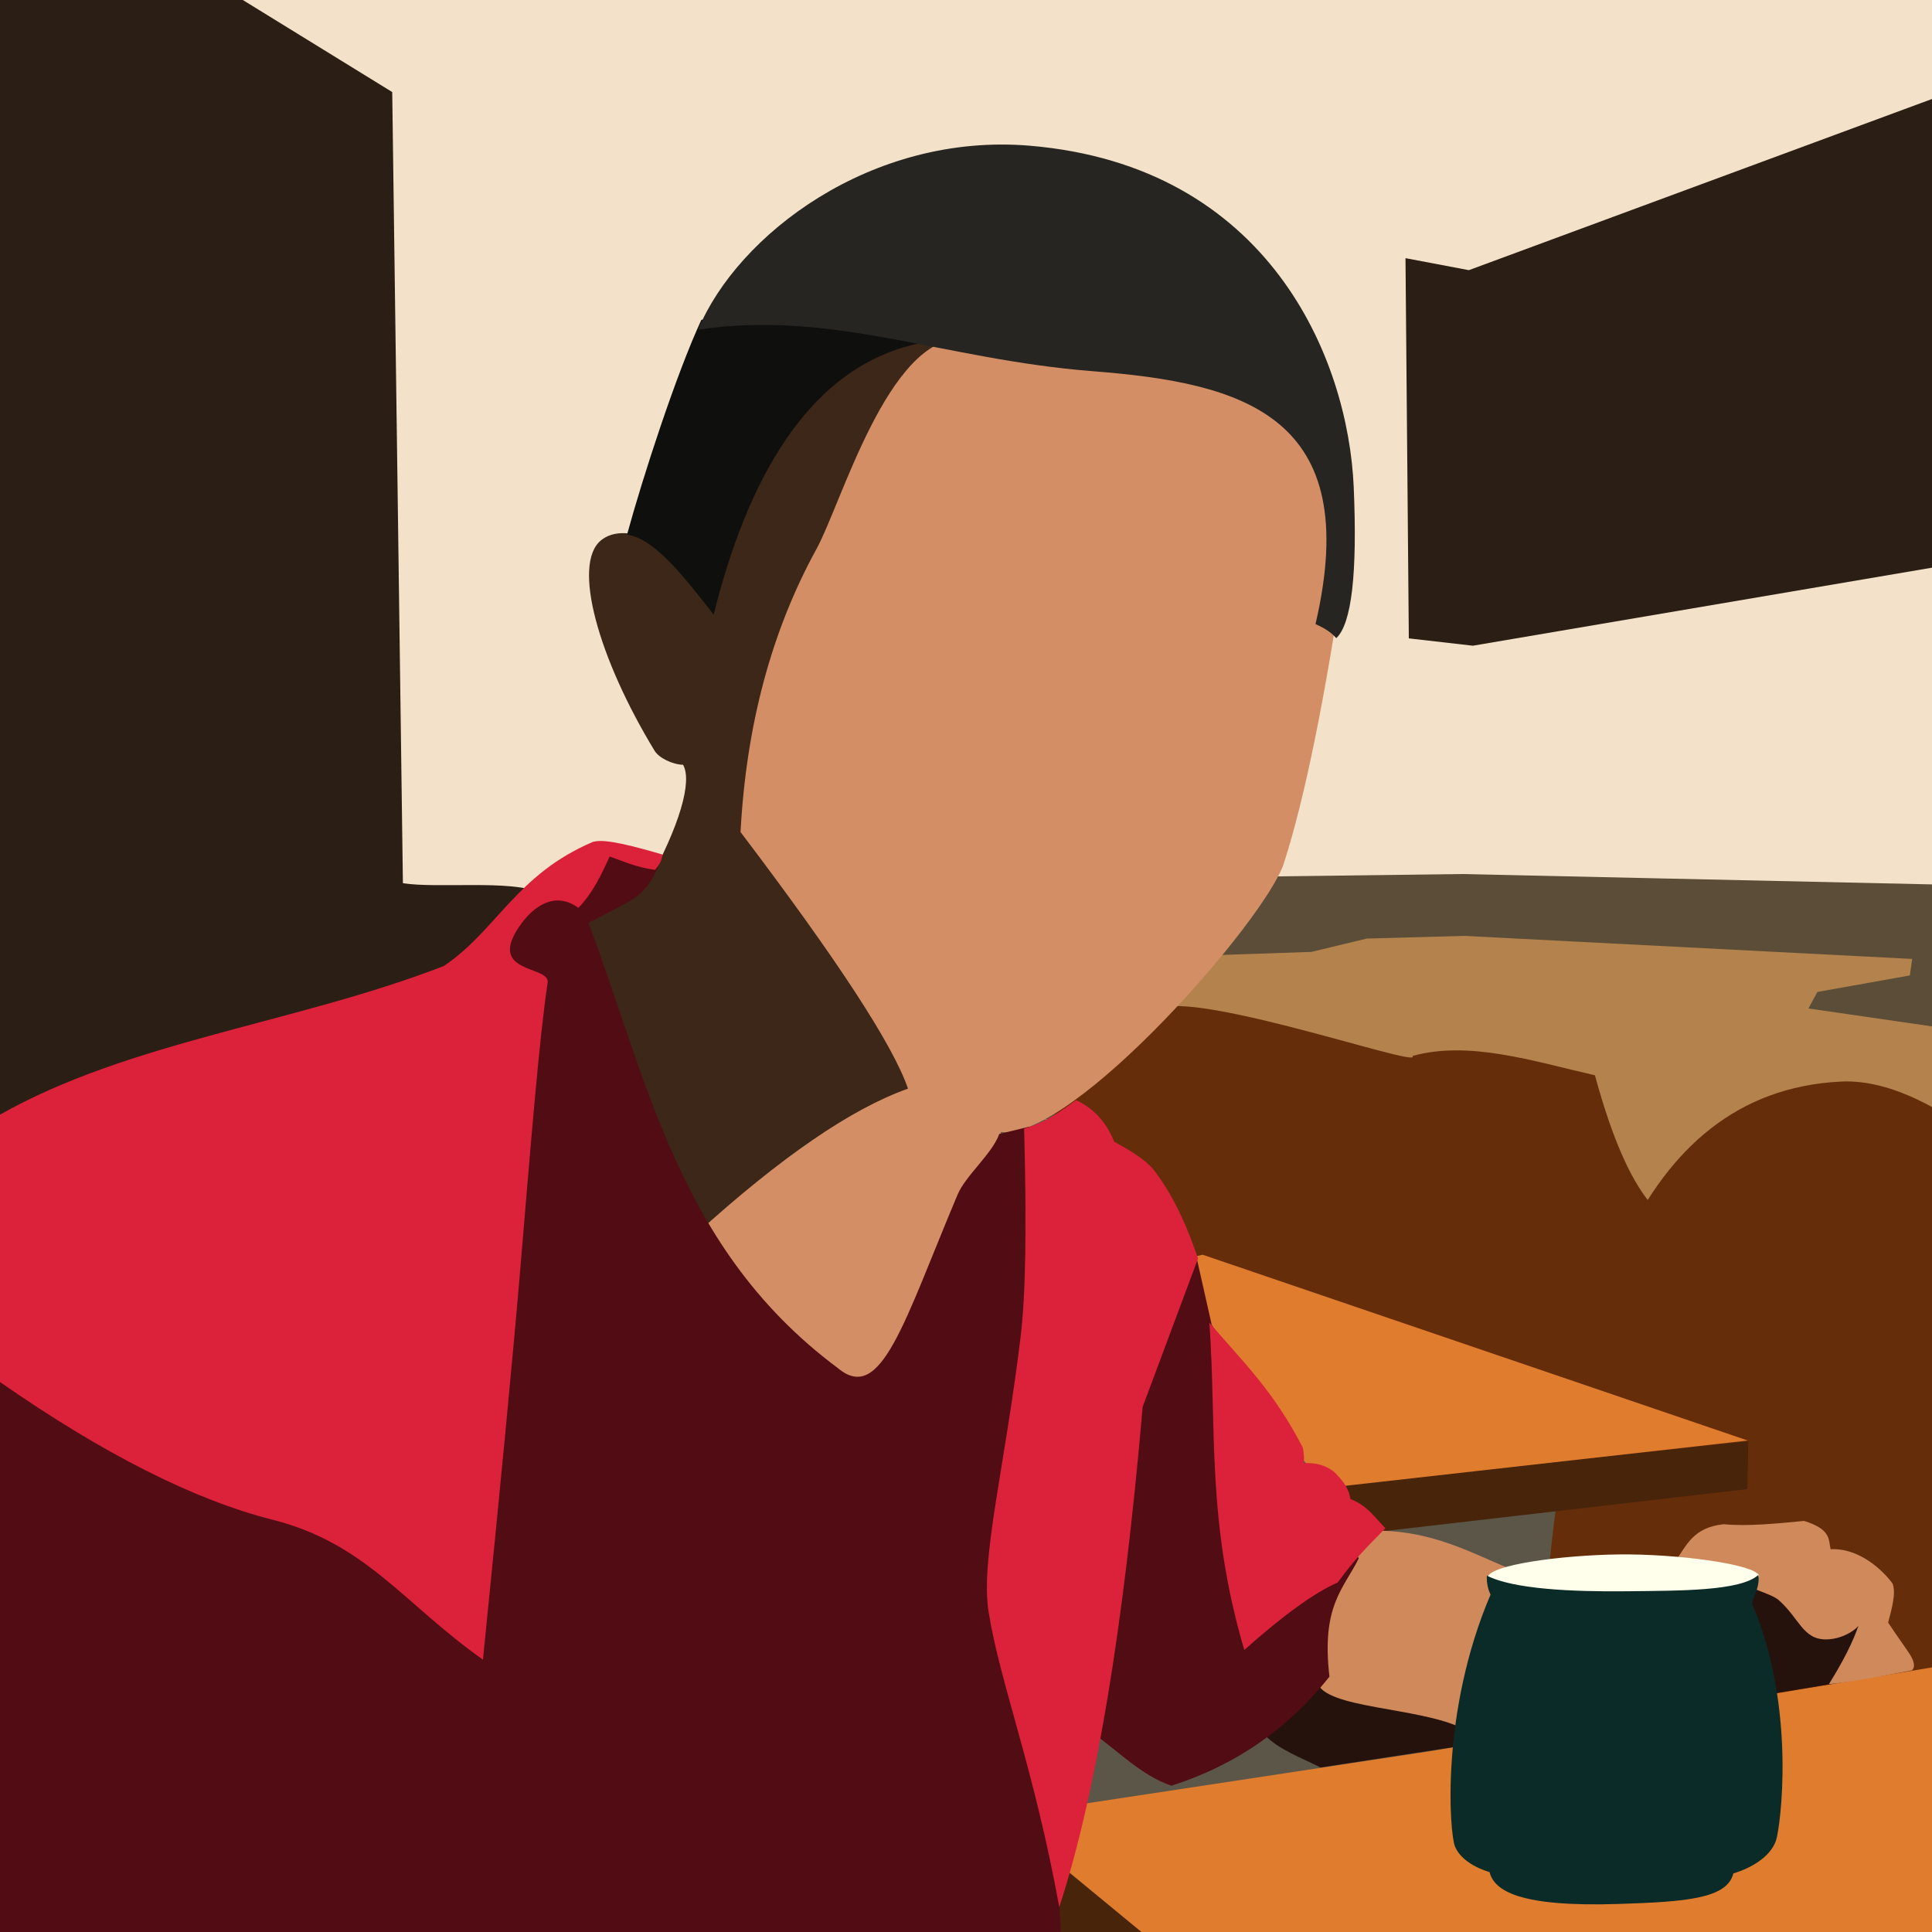
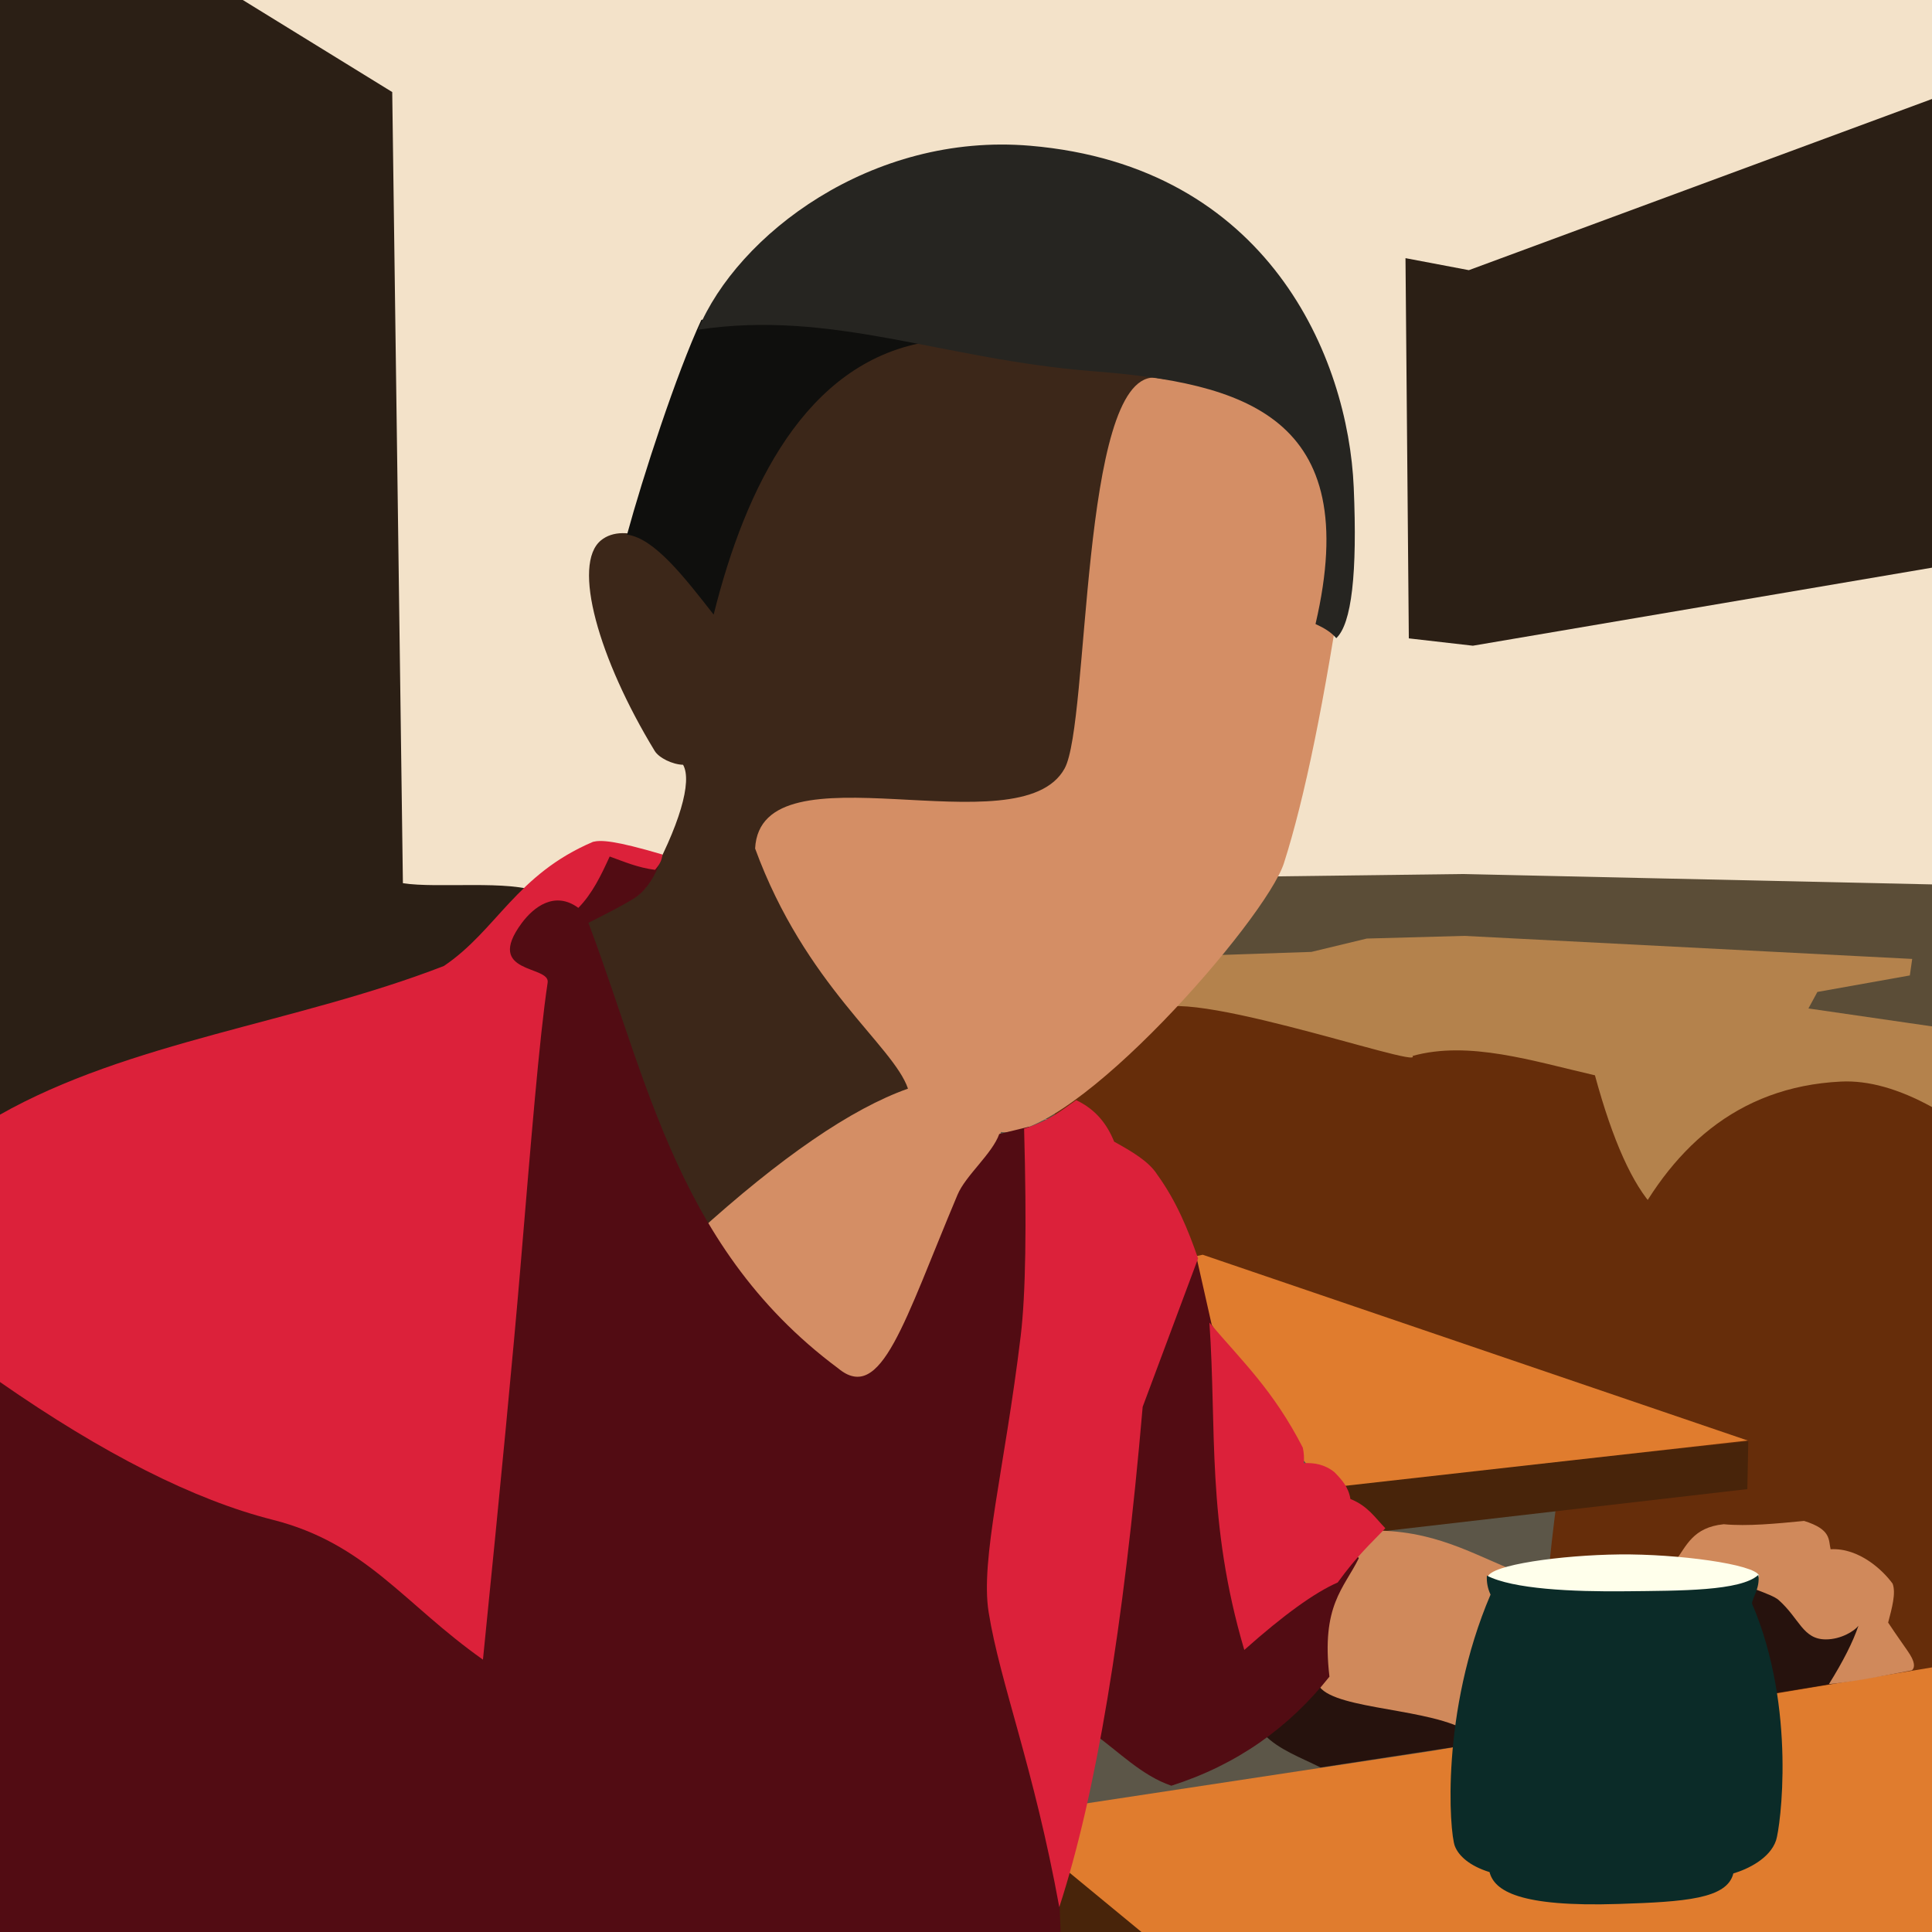
<svg xmlns="http://www.w3.org/2000/svg" width="1024.28pt" height="1024.28pt" viewBox="0 0 1024.28 1024.28">
  <defs />
-   <path id="shape0" transform="translate(512.1423, 559.1553)" fill="#5c5648" fill-rule="evenodd" d="M18.005 465.129L518.644 345.596L537.649 65.518L260.572 0L0 41.011C0.333 41.011 6.335 182.384 18.005 465.129Z" />
-   <path id="shape1" transform="translate(116.0322, -0.1658328)" fill="#f3e2c9" fill-rule="evenodd" d="M913.094 470.876L658.818 465.218L78.476 472.291L81.022 64.184L0 33.175L1 0.166L919.255 0.166C919.255 -5.836 917.202 151.068 913.094 470.876Z" />
-   <path id="shape2" transform="translate(546.3918, 463.3787)" fill="#5b4d37" fill-rule="evenodd" d="M477.893 5.502L228.574 0L51.024 2.251L0 130.756L227.398 112.72L477.893 153.036C479.706 153.036 479.706 103.858 477.893 5.502Z" />
-   <path id="shape3" transform="translate(-14.00389, 0)" fill="#2b1f15" fill-rule="evenodd" d="M9.053 0L142.733 0L221.951 48.804L227.609 468.235C263.833 474.029 383.655 449.098 228.063 547.152L0 607.169C0 607.169 3.018 404.779 9.053 0Z" />
-   <path id="shape4" transform="translate(745.144, 49.51123)" fill="#2b1f15" fill-rule="evenodd" d="M285.397 250.385L35.719 292.824L1.768 288.933L0 87.352L33.597 93.718L287.165 0C287.165 0 286.576 83.462 285.397 250.385Z" />
-   <path id="shape5" transform="translate(609.1692, 496.1732)" fill="#b4824c" fill-rule="evenodd" d="M12.904 10.963L86.11 8.488L115.463 1.415L167.096 0L404.612 12.218L403.362 20.97L354.348 29.723L349.597 38.475L415.115 47.978L422.117 98.492L262.573 143.504L0 48.478C0 48.145 4.301 35.64 12.904 10.963Z" />
-   <path id="shape6" transform="translate(821.4782, 573.3366)" fill="#662d0a" fill-rule="evenodd" d="M0 255.394C12.523 133.325 43.649 5.514 154.543 0.073C169.023 -0.638 185.111 3.863 202.806 13.576L202.806 316.411C99.027 357.08 31.424 336.741 0 255.394Z" />
-   <path id="shape7" transform="translate(558.1392, 533.3708)" fill="#662d0a" fill-rule="evenodd" d="M206.809 181.713C128.684 172.645 86.593 167.349 80.538 165.823C79.579 157.852 47.26 89.769 9.825 66.069C-27.509 42.432 53.66 12.758 52.617 5.241C55.347 -15.883 197.232 34.19 190.718 26.46C220.618 18.171 254.367 29.126 287.442 36.716C296.92 71.607 307.439 94.697 318.917 106.915L282.491 207.883C282.491 207.883 257.264 199.16 206.809 181.713Z" />
-   <path id="shape8" transform="translate(553.8185, 988.2795)" fill="#48240a" fill-rule="evenodd" d="M10.521 0L55.346 38.194L0 38.46C0 38.46 3.507 25.64 10.521 0Z" />
-   <path id="shape9" transform="translate(709.3221, 764.0873)" fill="#48240a" fill-rule="evenodd" d="M0 23.256L217.56 0L217.06 25.382L18.13 48.388C18.13 48.388 12.087 40.011 0 23.256Z" />
-   <path id="shape10" transform="translate(563.9067, 883.9956)" fill="#e07c2e" fill-rule="evenodd" d="M41.261 140.289L0 106.28L9.253 72.52L193.804 44.512L460.378 0L462.879 143.04C462.879 143.04 322.34 142.123 41.261 140.289Z" />
-   <path id="shape11" transform="translate(622.4269, 665.2187)" fill="#e07c2e" fill-rule="evenodd" d="M80.986 123.601L304.14 98.492L15.207 0L0 3.36L12.249 42.228C12.249 42.228 35.162 69.352 80.986 123.601Z" />
-   <path id="shape12" transform="translate(295.2722, 173.5482)" fill="#3c2719" fill-rule="evenodd" d="M70.829 481.634L196.364 403.112L112.341 271.075C202.652 251.656 248.164 222.814 248.879 184.551C249.571 147.506 218.562 122.999 155.853 111.031L204.867 2.001L131.346 0C95.296 62.644 78.812 108.591 81.897 137.842C60.94 113.267 35.69 102.861 23.368 112.91C7.813 125.595 22.099 175.722 51.824 224.562C54.071 228.254 61.259 231.776 66.867 231.913C71.86 240.712 65.077 264.206 47.77 295.571C43.328 303.621 27.531 310.4 0.381 315.906C-3.334 317.361 20.149 372.604 70.829 481.634Z" />
-   <path id="shape13" transform="translate(924.0033, 840.8952)" fill="#26120d" fill-rule="evenodd" d="M16.003 56.938L47.831 51.722L65.249 25.905L63.569 15.649L43.853 22.987L16.622 0.973L2.122 0L0 26.259C0 26.259 5.334 36.485 16.003 56.938Z" />
-   <path id="shape14" transform="translate(670.1237, 887.7466)" fill="#26120d" fill-rule="evenodd" d="M0 31.759C7.762 39.834 19.429 44.005 29.974 49.298L118.47 35.76L112.844 23.506L27.57 0C27.57 0 18.38 10.586 0 31.759Z" />
-   <path id="shape15" transform="translate(697.6748, 811.4755)" fill="#d0895b" fill-rule="evenodd" d="M0.644 80.397C4.768 94.448 54 93.468 77.29 104.654L111.8 23.632C87.754 15.317 67.492 0.831 33.778 0C8.15 14.891 -2.895 41.69 0.644 80.397Z" />
-   <path id="shape16" transform="translate(888.3718, 806.3435)" fill="#d0895b" fill-rule="evenodd" stroke="#000000" stroke-opacity="0" stroke-width="0" stroke-linecap="square" stroke-linejoin="bevel" d="M0 21.011C5.734 13.343 9.067 3.421 25.464 1.75C38.057 2.93 53.341 1.429 68.101 0C82.536 4.507 80.97 9.828 82.148 15.01C97.43 14.182 110.116 26.436 115.032 33.265C116.891 38.27 114.693 46.14 112.656 53.895C122.445 68.66 125.57 71.499 126.285 75.777C126.522 77.195 126.188 78.337 125.282 79.2C111.11 81.83 97.84 84.787 81.252 86.538C88.812 74.417 94.029 64.102 96.902 55.594C94.858 58.294 87.751 62.822 79.608 62.81C67.394 62.792 65.689 51.737 54.552 41.89C51.009 38.758 37.344 34.682 0 21.011Z" />
-   <path id="shape17" transform="translate(369.1025, 167.2037)" fill="#d48e65" fill-rule="evenodd" d="M88.525 564.5C69.96 560.7 40.452 534.86 0 486.978C44.893 446.233 82.32 420.559 112.281 409.957C104.462 386.997 74.871 341.651 23.506 273.919C26.512 217.272 39.932 167.25 63.767 123.852C77.049 99.667 101.557 12.042 140.789 12.221C195.331 -16.47 266.711 8.653 326.091 53.358L343.595 133.88C333.267 203.844 322.598 256.025 311.587 290.423C302.098 320.065 199.82 437.348 161.545 432.963C155.043 453.719 155.343 510.43 88.525 564.5Z" />
-   <path id="shape18" transform="translate(332.4325, 168.3981)" fill="#0f0f0d" fill-rule="evenodd" d="M45.923 157.442C30.537 137.78 14.446 116.864 0 115.054C8.377 84.374 26.102 29.852 39.421 1.149C94.305 -2.209 133.649 1.792 157.454 13.152C94.951 24.546 62.901 89.299 45.923 157.442Z" />
-   <path id="shape19" transform="translate(370.1028, 76.63309)" fill="#262521" fill-rule="evenodd" d="M0 98.165C20.789 48.024 91.776 -6.532 176.049 0.638C302.458 11.395 344.649 113.122 347.597 181.689C349.562 227.4 346.477 254.074 338.344 261.711C335.509 258.378 331.58 256.138 327.341 254.209C353.142 143.638 288.98 126.378 209.308 120.172C129.636 113.965 71.313 87.402 0 98.165Z" />
-   <path id="shape20" transform="translate(302.3722, 451.4363)" fill="#520c13" fill-rule="evenodd" stroke="#000000" stroke-opacity="0" stroke-width="0" stroke-linecap="square" stroke-linejoin="bevel" d="M19.628 0L46.859 7.604C43.282 15.932 38.89 21.708 33.685 24.932C28.48 28.157 18.696 33.314 4.332 40.405L0 28.115C0 28.115 6.543 18.744 19.628 0Z" />
-   <path id="shape21" transform="translate(-9.50264, 469.1303)" fill="#520c13" fill-rule="evenodd" d="M9.503 224.734L252.07 90.275L277.577 20.506L306.335 0L315.838 5.752C351.391 93.323 364.242 189.684 453.876 256.321C476.761 275.29 488.72 231.782 517.144 164.296C521.486 153.985 535.55 142.587 539.273 132.077L555.187 128.187L571.809 555.154L0 560.656C0 560.656 3.168 448.682 9.503 224.734Z" />
-   <path id="shape22" transform="translate(566.8991, 663.0968)" fill="#520c13" fill-rule="evenodd" d="M66.668 0L75.509 39.255L153.489 163.033C145.558 179.155 133.495 188.047 137.929 225.807C116.422 252.891 88.821 272.574 54.113 283.629C38.24 278.179 26.408 265.655 12.913 256.044C-15.256 245.941 2.662 160.593 66.668 0Z" />
-   <path id="shape23" transform="translate(-0.486271, 445.8701)" fill="#dc213a" fill-rule="evenodd" d="M145.026 359.854C103.527 349.348 55.347 325.008 0.486 286.833L0 145.347C69.091 106.123 157.406 96.645 235.802 66.272C263.912 47.328 274.091 17.807 314.883 0.438C319.018 -0.572 326.125 -0.393 351.662 7.158C351.454 10.74 349.606 13.01 347.772 15.292C338.562 14.128 331.36 10.957 323.724 8.219C319.202 18.088 314.564 27.867 307.102 35.45C294.573 26.244 283.344 35.044 277.042 43.584C256.941 70.822 292.242 65.719 290.834 75.059C286.373 104.66 281.96 159.922 276.335 226.775C272.584 271.344 265.983 340.424 256.53 434.015C214.446 404.308 194.64 372.413 145.026 359.854Z" />
-   <path id="shape24" transform="translate(523.2247, 583.2599)" fill="#dc213a" fill-rule="evenodd" d="M38.374 427.83C24.884 353.672 6.96 309.119 0.921 271.477C-3.578 243.437 9.425 195.474 17.926 124.937C20.54 103.245 21.138 66.639 19.719 15.119C33.2 10.903 39.672 5.34 47.304 0C57.657 4.872 63.695 12.673 67.462 22.015C76.763 27.174 85.826 32.424 90.272 39.432C100.482 53.553 106.643 68.638 111.952 83.925L82.581 162.591C72.47 280.038 57.735 368.451 38.374 427.83Z" />
-   <path id="shape25" transform="translate(641.1781, 701.1948)" fill="#dc213a" fill-rule="evenodd" d="M18.505 173.548C-1.63 105.407 3.958 56.221 0 0C17.501 20.639 33.84 35.794 49.514 66.268C50.158 69.138 50.313 71.886 50.014 74.521C55.529 74.254 60.987 75.086 66.268 79.272C70.053 83.152 73.755 87.108 74.771 93.526C83.897 97.128 87.878 103.454 93.276 109.03C85.411 117.324 78.52 123.344 68.019 137.788C55.826 143.103 39.321 155.023 18.505 173.548Z" />
-   <path id="shape26" transform="translate(788.7191, 824.0899)" fill="#ffffeb" fill-rule="evenodd" d="M0 12.017C1.353 5.546 39.107 0.342 69.894 0.014C100.682 -0.314 141.567 5.182 143.915 11.267C143.367 15.823 119.694 20.699 72.895 25.896C33.641 23.756 9.343 19.129 0 12.017Z" />
-   <path id="shape27" transform="translate(769.0219, 834.9715)" fill="#0b2b28" fill-rule="evenodd" d="M89.114 174.439C36.471 176.144 23.268 167.503 20.682 157.552C10.265 154.331 4.344 149.059 2.292 143.759C-0.561 136.389 -5.395 72.69 21.213 10.433C19.706 7.212 19.058 3.853 19.267 0.354C33.047 7.513 64.523 8.98 93.181 8.664C121.838 8.349 153.766 8.588 163.204 0C164.178 6.968 159.966 12.144 159.844 15.207C183.666 70.798 174.786 134.238 172.576 140.753C169.305 150.391 157.558 156.015 149.942 158.259C146.632 171.763 124.209 173.302 89.114 174.439Z" />
+   <path id="shape0" transform="matrix(1 0 0 1 512.1422 559.1553)" fill="#5c5648" fill-rule="evenodd" d="M18.005 465.129L518.644 345.596L537.649 65.518L260.572 0L0 41.011C0.333 41.011 6.335 182.384 18.005 465.129Z" />
+   <path id="shape01" transform="matrix(1 0 0 1 116.0322 -0.165832)" fill="#f3e2c9" fill-rule="evenodd" d="M913.094 470.876L658.818 465.218L78.476 472.291L81.022 64.184L0 33.175L1 0.166L919.255 0.166C919.255 -5.836 917.202 151.068 913.094 470.876Z" />
+   <path id="shape1" transform="matrix(1 0 0 1 546.3918 463.3787)" fill="#5b4d37" fill-rule="evenodd" d="M477.893 5.502L228.574 0L51.024 2.251L0 130.756L227.398 112.72L477.893 153.036C479.706 153.036 479.706 103.858 477.893 5.502Z" />
+   <path id="shape02" transform="matrix(1 0 0 1 -14.00389 0)" fill="#2b1f15" fill-rule="evenodd" d="M9.053 0L142.733 0L221.951 48.804L227.609 468.235C263.833 474.029 383.655 449.098 228.063 547.152L0 607.169C0 607.169 3.018 404.779 9.053 0Z" />
+   <path id="shape11" transform="matrix(1 0 0 1 745.144 49.51123)" fill="#2b1f15" fill-rule="evenodd" d="M285.397 250.385L35.719 292.824L1.768 288.933L0 87.352L33.597 93.718L287.165 0C287.165 0 286.576 83.462 285.397 250.385Z" />
+   <path id="shape03" transform="matrix(1 0 0 1 609.1692 496.1732)" fill="#b4824c" fill-rule="evenodd" d="M12.904 10.963L86.11 8.488L115.463 1.415L167.096 0L404.612 12.218L403.362 20.97L354.348 29.723L349.597 38.475L415.115 47.978L422.117 98.492L262.573 143.504L0 48.478C0 48.145 4.301 35.64 12.904 10.963Z" />
+   <path id="shape04" transform="matrix(1 0 0 1 821.4782 573.3366)" fill="#662d0a" fill-rule="evenodd" d="M0 255.394C12.523 133.325 43.649 5.514 154.543 0.073C169.023 -0.638 185.111 3.863 202.806 13.576L202.806 316.411C99.027 357.08 31.424 336.741 0 255.394Z" />
+   <path id="shape12" transform="matrix(1 0 0 1 558.1391 533.3708)" fill="#662d0a" fill-rule="evenodd" d="M206.809 181.713C128.684 172.645 86.593 167.349 80.538 165.823C79.579 157.852 47.26 89.769 9.825 66.069C-27.509 42.432 53.66 12.758 52.617 5.241C55.347 -15.883 197.232 34.19 190.718 26.46C220.618 18.171 254.367 29.126 287.442 36.716C296.92 71.607 307.439 94.697 318.917 106.915L282.491 207.883C282.491 207.883 257.264 199.16 206.809 181.713Z" />
+   <path id="shape05" transform="matrix(1 0 0 1 553.8185 988.2795)" fill="#48240a" fill-rule="evenodd" d="M10.521 0L55.346 38.194L0 38.46C0 38.46 3.507 25.64 10.521 0Z" />
+   <path id="shape13" transform="matrix(1 0 0 1 709.3221 764.0873)" fill="#48240a" fill-rule="evenodd" d="M0 23.256L217.56 0L217.06 25.382L18.13 48.388C18.13 48.388 12.087 40.011 0 23.256Z" />
+   <path id="shape2" transform="matrix(1 0 0 1 563.9066 883.9956)" fill="#e07c2e" fill-rule="evenodd" d="M41.261 140.289L0 106.28L9.253 72.52L193.804 44.512L460.378 0L462.879 143.04C462.879 143.04 322.34 142.123 41.261 140.289Z" />
+   <path id="shape3" transform="matrix(1 0 0 1 622.4268 665.2187)" fill="#e07c2e" fill-rule="evenodd" d="M80.986 123.601L304.14 98.492L15.207 0L0 3.36L12.249 42.228C12.249 42.228 35.162 69.352 80.986 123.601Z" />
+   <path id="shape06" transform="matrix(1 0 0 1 295.2722 173.5482)" fill="#3c2719" fill-rule="evenodd" d="M70.829 481.634L196.364 403.112L112.341 271.075C202.652 251.656 283.294 279.195 284.009 240.932C284.701 203.887 387.034 25.148 324.325 13.18L131.346 0C95.296 62.644 78.812 108.591 81.897 137.842C60.94 113.267 35.69 102.861 23.368 112.91C7.813 125.595 22.099 175.722 51.824 224.562C54.071 228.254 61.259 231.776 66.867 231.913C71.86 240.712 65.077 264.206 47.77 295.571C43.328 303.621 27.531 310.4 0.381 315.906C-3.334 317.361 20.149 372.604 70.829 481.634Z" />
+   <path id="shape14" transform="matrix(1 0 0 1 924.0033 840.8952)" fill="#26120d" fill-rule="evenodd" d="M16.003 56.938L47.831 51.722L65.249 25.905L63.569 15.649L43.853 22.987L16.622 0.973L2.122 0L0 26.259C0 26.259 5.334 36.485 16.003 56.938Z" />
+   <path id="shape21" transform="matrix(1 0 0 1 670.1237 887.7466)" fill="#26120d" fill-rule="evenodd" d="M0 31.759C7.762 39.834 19.429 44.005 29.974 49.298L118.47 35.76L112.844 23.506L27.57 0C27.57 0 18.38 10.586 0 31.759Z" />
+   <path id="shape31" transform="matrix(1 0 0 1 697.6748 811.4754)" fill="#d0895b" fill-rule="evenodd" d="M0.644 80.397C4.768 94.448 54 93.468 77.29 104.654L111.8 23.632C87.754 15.317 67.492 0.831 33.778 0C8.15 14.891 -2.895 41.69 0.644 80.397Z" />
+   <path id="shape4" transform="matrix(1 0 0 1 888.3718 806.3434)" fill="#d0895b" fill-rule="evenodd" stroke="#000000" stroke-opacity="0" stroke-width="0" stroke-linecap="square" stroke-linejoin="bevel" d="M0 21.011C5.734 13.343 9.067 3.421 25.464 1.75C38.057 2.93 53.341 1.429 68.101 0C82.536 4.507 80.97 9.828 82.148 15.01C97.43 14.182 110.116 26.436 115.032 33.265C116.891 38.27 114.693 46.14 112.656 53.895C122.445 68.66 125.57 71.499 126.285 75.777C126.522 77.195 126.188 78.337 125.282 79.2C111.11 81.83 97.84 84.787 81.252 86.538C88.812 74.417 94.029 64.102 96.902 55.594C94.858 58.294 87.751 62.822 79.608 62.81C67.394 62.792 65.689 51.737 54.552 41.89C51.009 38.758 37.344 34.682 0 21.011Z" />
+   <path id="shape5" transform="matrix(1 0 0 1 369.1025 196.757)" fill="#d48e65" fill-rule="evenodd" d="M88.525 534.947C69.96 531.147 40.452 505.307 0 457.425C44.893 416.68 82.32 391.006 112.281 380.404C104.462 357.444 57.84 325.771 31.231 253.088C34.237 196.441 171.491 254.048 195.325 210.65C208.608 186.465 203.483 3.231 242.715 3.41C300.086 12.913 266.711 -20.9 326.091 23.804L343.595 104.327C333.267 174.291 322.598 226.472 311.587 260.87C302.098 290.512 199.82 407.795 161.545 403.41C155.043 424.166 155.343 480.877 88.525 534.947Z" />
+   <path id="shape07" transform="matrix(1 0 0 1 332.4325 168.3981)" fill="#0f0f0d" fill-rule="evenodd" d="M45.923 157.442C30.537 137.78 14.446 116.864 0 115.054C8.377 84.374 26.102 29.852 39.421 1.149C94.305 -2.209 133.649 1.792 157.454 13.152C94.951 24.546 62.901 89.299 45.923 157.442Z" />
+   <path id="shape15" transform="matrix(1 0 0 1 370.1028 76.63309)" fill="#262521" fill-rule="evenodd" d="M0 98.165C20.789 48.024 91.776 -6.532 176.049 0.638C302.458 11.395 344.649 113.122 347.597 181.689C349.562 227.4 346.477 254.074 338.344 261.711C335.509 258.378 331.58 256.138 327.341 254.209C353.142 143.638 288.98 126.378 209.308 120.172C129.636 113.965 71.313 87.402 0 98.165Z" />
+   <path id="shape08" transform="matrix(1 0 0 1 302.3721 451.4363)" fill="#520c13" fill-rule="evenodd" stroke="#000000" stroke-opacity="0" stroke-width="0" stroke-linecap="square" stroke-linejoin="bevel" d="M19.628 0L46.859 7.604C43.282 15.932 38.89 21.708 33.685 24.932C28.48 28.157 18.696 33.314 4.332 40.405L0 28.115C0 28.115 6.543 18.744 19.628 0Z" />
+   <path id="shape16" transform="matrix(1 0 0 1 -9.502639 469.1303)" fill="#520c13" fill-rule="evenodd" d="M9.503 224.734L252.07 90.275L277.577 20.506L306.335 0L315.838 5.752C351.391 93.323 364.242 189.684 453.876 256.321C476.761 275.29 488.72 231.782 517.144 164.296C521.486 153.985 535.55 142.587 539.273 132.077L555.187 128.187L571.809 555.154L0 560.656C0 560.656 3.168 448.682 9.503 224.734Z" />
+   <path id="shape22" transform="matrix(1 0 0 1 566.8991 663.0968)" fill="#520c13" fill-rule="evenodd" d="M66.668 0L75.509 39.255L153.489 163.033C145.558 179.155 133.495 188.047 137.929 225.807C116.422 252.891 88.821 272.574 54.113 283.629C38.24 278.179 26.408 265.655 12.913 256.044C-15.256 245.941 2.662 160.593 66.668 0Z" />
+   <path id="shape32" transform="matrix(1 0 0 1 -0.486271 445.8701)" fill="#dc213a" fill-rule="evenodd" d="M145.026 359.854C103.527 349.348 55.347 325.008 0.486 286.833L0 145.347C69.091 106.123 157.406 96.645 235.802 66.272C263.912 47.328 274.091 17.807 314.883 0.438C319.018 -0.572 326.125 -0.393 351.662 7.158C351.454 10.74 349.606 13.01 347.772 15.292C338.562 14.128 331.36 10.957 323.724 8.219C319.202 18.088 314.564 27.867 307.102 35.45C294.573 26.244 283.344 35.044 277.042 43.584C256.941 70.822 292.242 65.719 290.834 75.059C286.373 104.66 281.96 159.922 276.335 226.775C272.584 271.344 265.983 340.424 256.53 434.015C214.446 404.308 194.64 372.413 145.026 359.854Z" />
+   <path id="shape41" transform="matrix(1 0 0 1 523.2247 583.2599)" fill="#dc213a" fill-rule="evenodd" d="M38.374 427.83C24.884 353.672 6.96 309.119 0.921 271.477C-3.578 243.437 9.425 195.474 17.926 124.937C20.54 103.245 21.138 66.639 19.719 15.119C33.2 10.903 39.672 5.34 47.304 0C57.657 4.872 63.695 12.673 67.462 22.015C76.763 27.174 85.826 32.424 90.272 39.432C100.482 53.553 106.643 68.638 111.952 83.925L82.581 162.591C72.47 280.038 57.735 368.451 38.374 427.83Z" />
+   <path id="shape51" transform="matrix(1 0 0 1 641.1781 701.1948)" fill="#dc213a" fill-rule="evenodd" d="M18.505 173.548C-1.63 105.407 3.958 56.221 0 0C17.501 20.639 33.84 35.794 49.514 66.268C50.158 69.138 50.313 71.886 50.014 74.521C55.529 74.254 60.987 75.086 66.268 79.272C70.053 83.152 73.755 87.108 74.771 93.526C83.897 97.128 87.878 103.454 93.276 109.03C85.411 117.324 78.52 123.344 68.019 137.788C55.826 143.103 39.321 155.023 18.505 173.548Z" />
+   <path id="shape09" transform="matrix(1 0 0 1 788.7191 824.0899)" fill="#ffffeb" fill-rule="evenodd" d="M0 12.017C1.353 5.546 39.107 0.342 69.894 0.014C100.682 -0.314 141.567 5.182 143.915 11.267C143.367 15.823 119.694 20.699 72.895 25.896C33.641 23.756 9.343 19.129 0 12.017Z" />
+   <path id="shape17" transform="matrix(1 0 0 1 769.0219 834.9715)" fill="#0b2b28" fill-rule="evenodd" d="M89.114 174.439C36.471 176.144 23.268 167.503 20.682 157.552C10.265 154.331 4.344 149.059 2.292 143.759C-0.561 136.389 -5.395 72.69 21.213 10.433C19.706 7.212 19.058 3.853 19.267 0.354C33.047 7.513 64.523 8.98 93.181 8.664C121.838 8.349 153.766 8.588 163.204 0C164.178 6.968 159.966 12.144 159.844 15.207C183.666 70.798 174.786 134.238 172.576 140.753C169.305 150.391 157.558 156.015 149.942 158.259C146.632 171.763 124.209 173.302 89.114 174.439Z" />
</svg>
